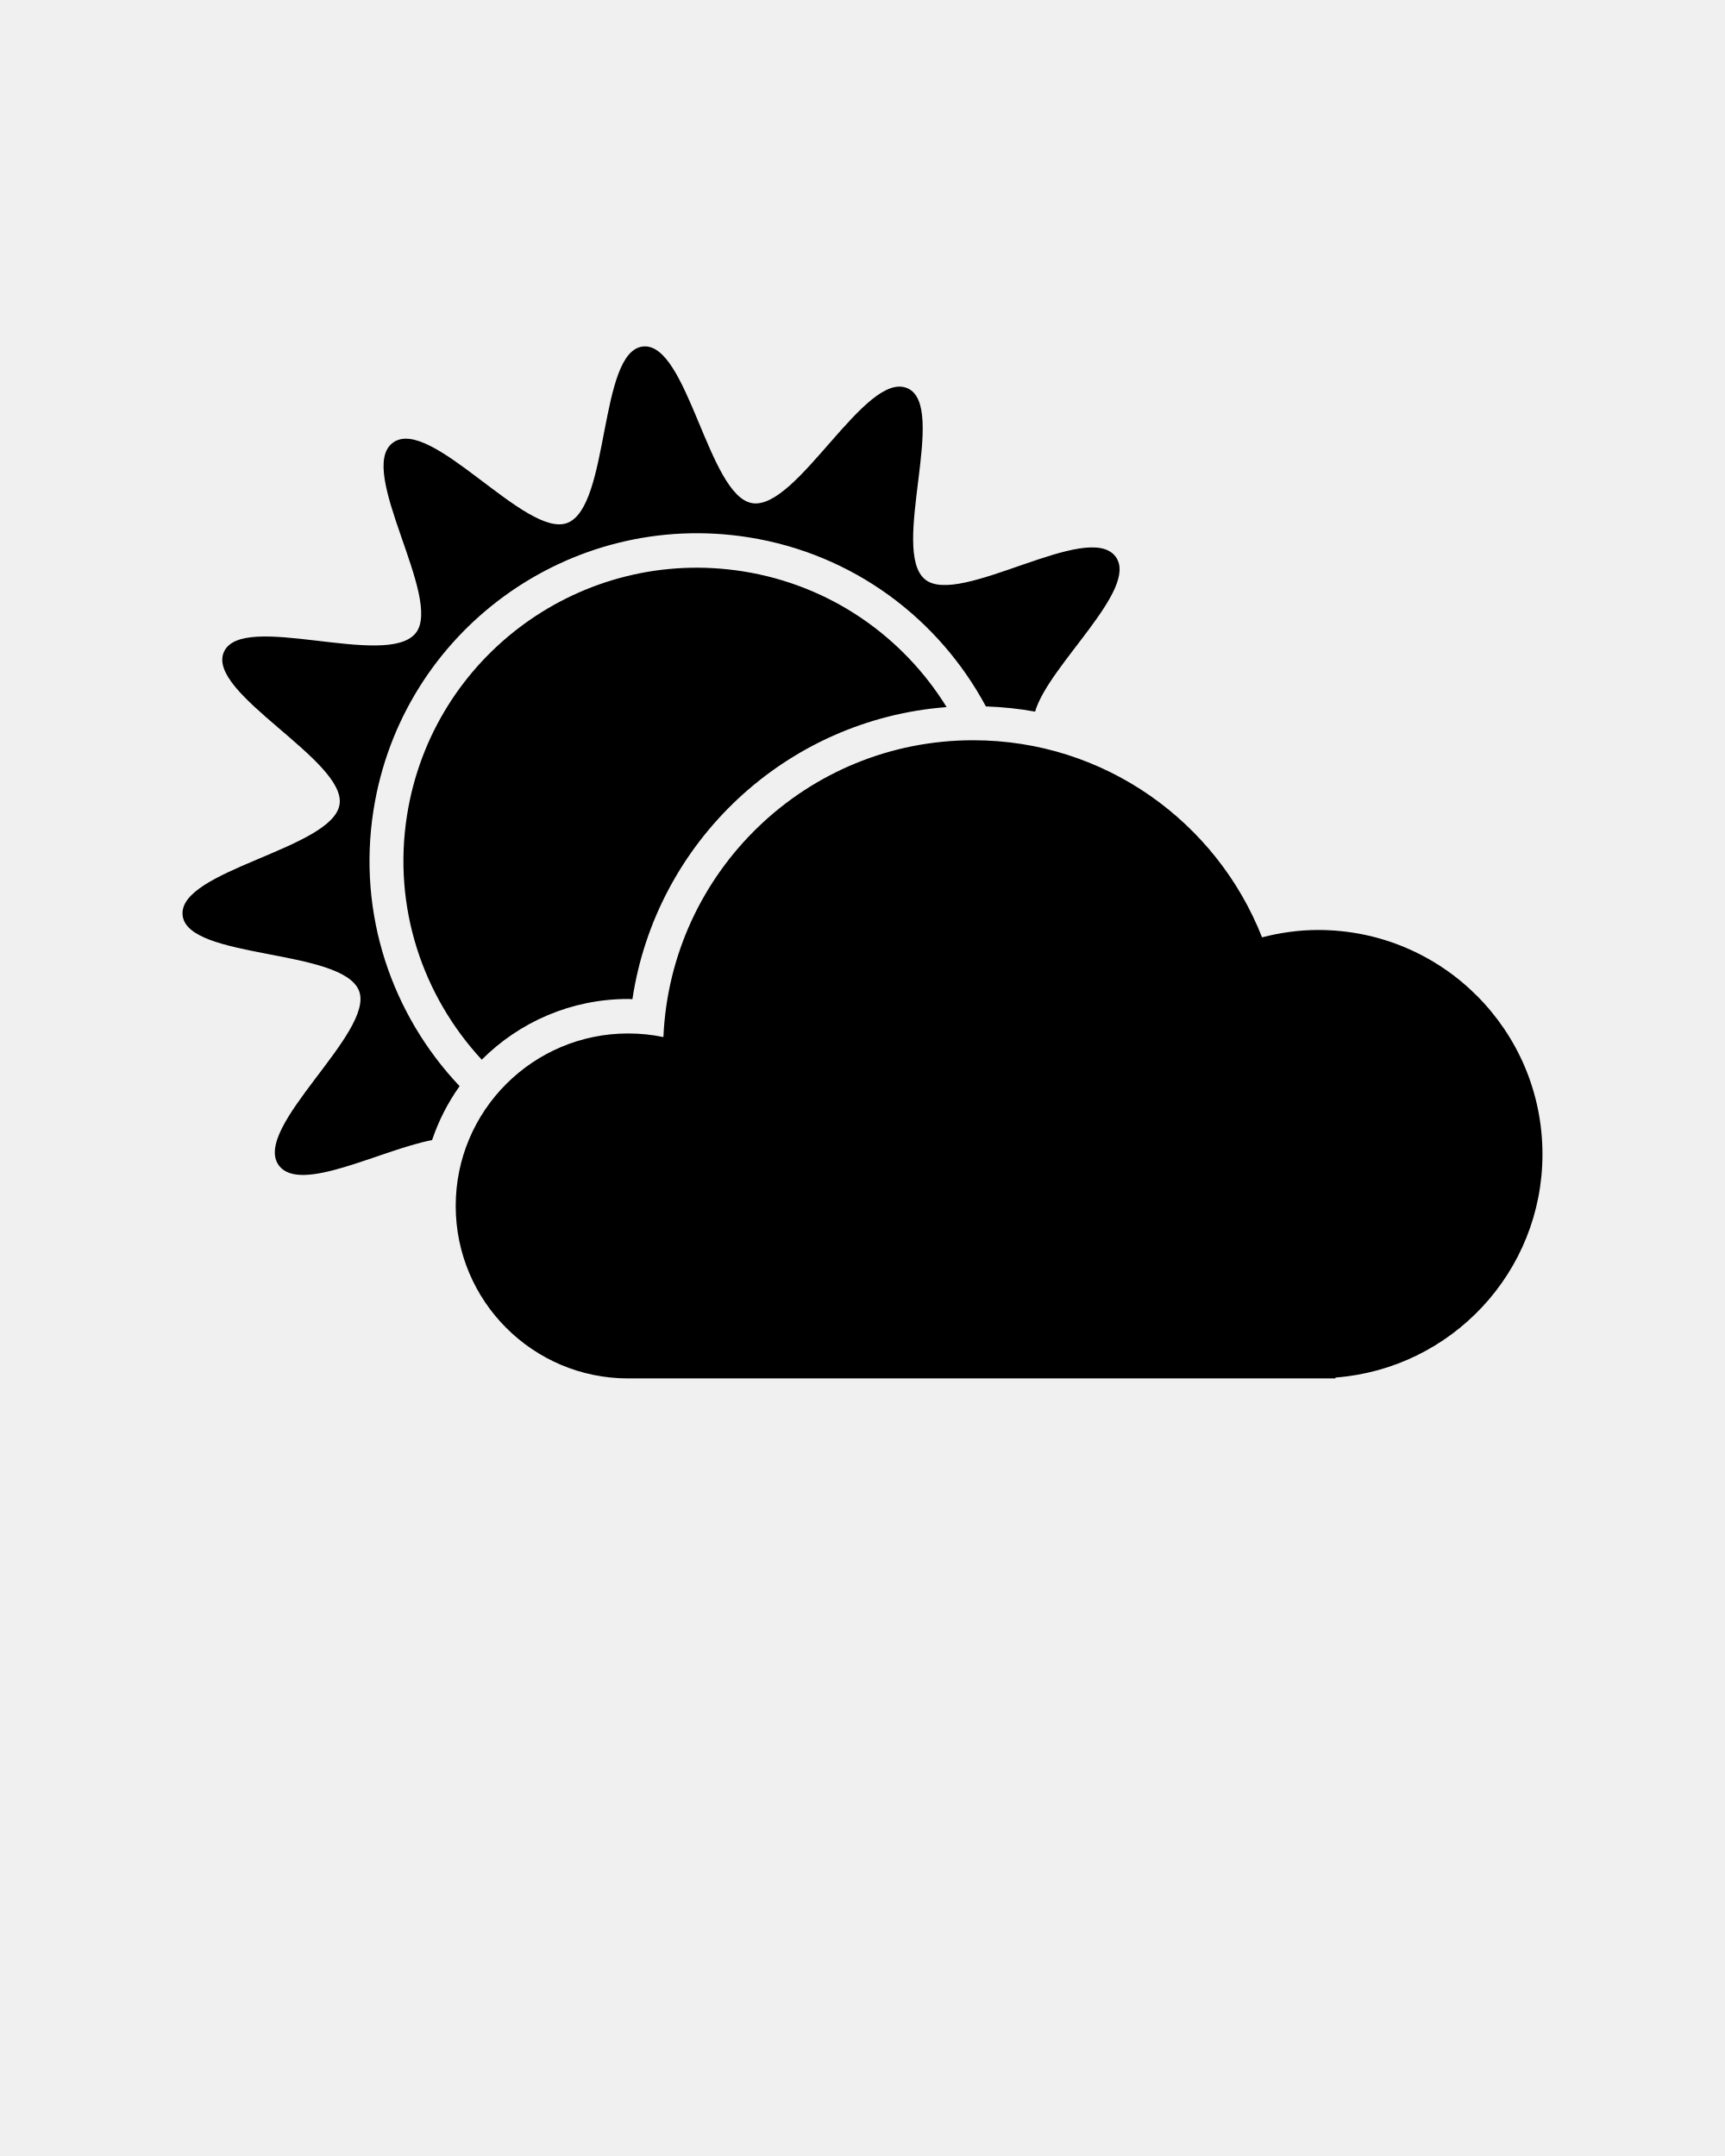
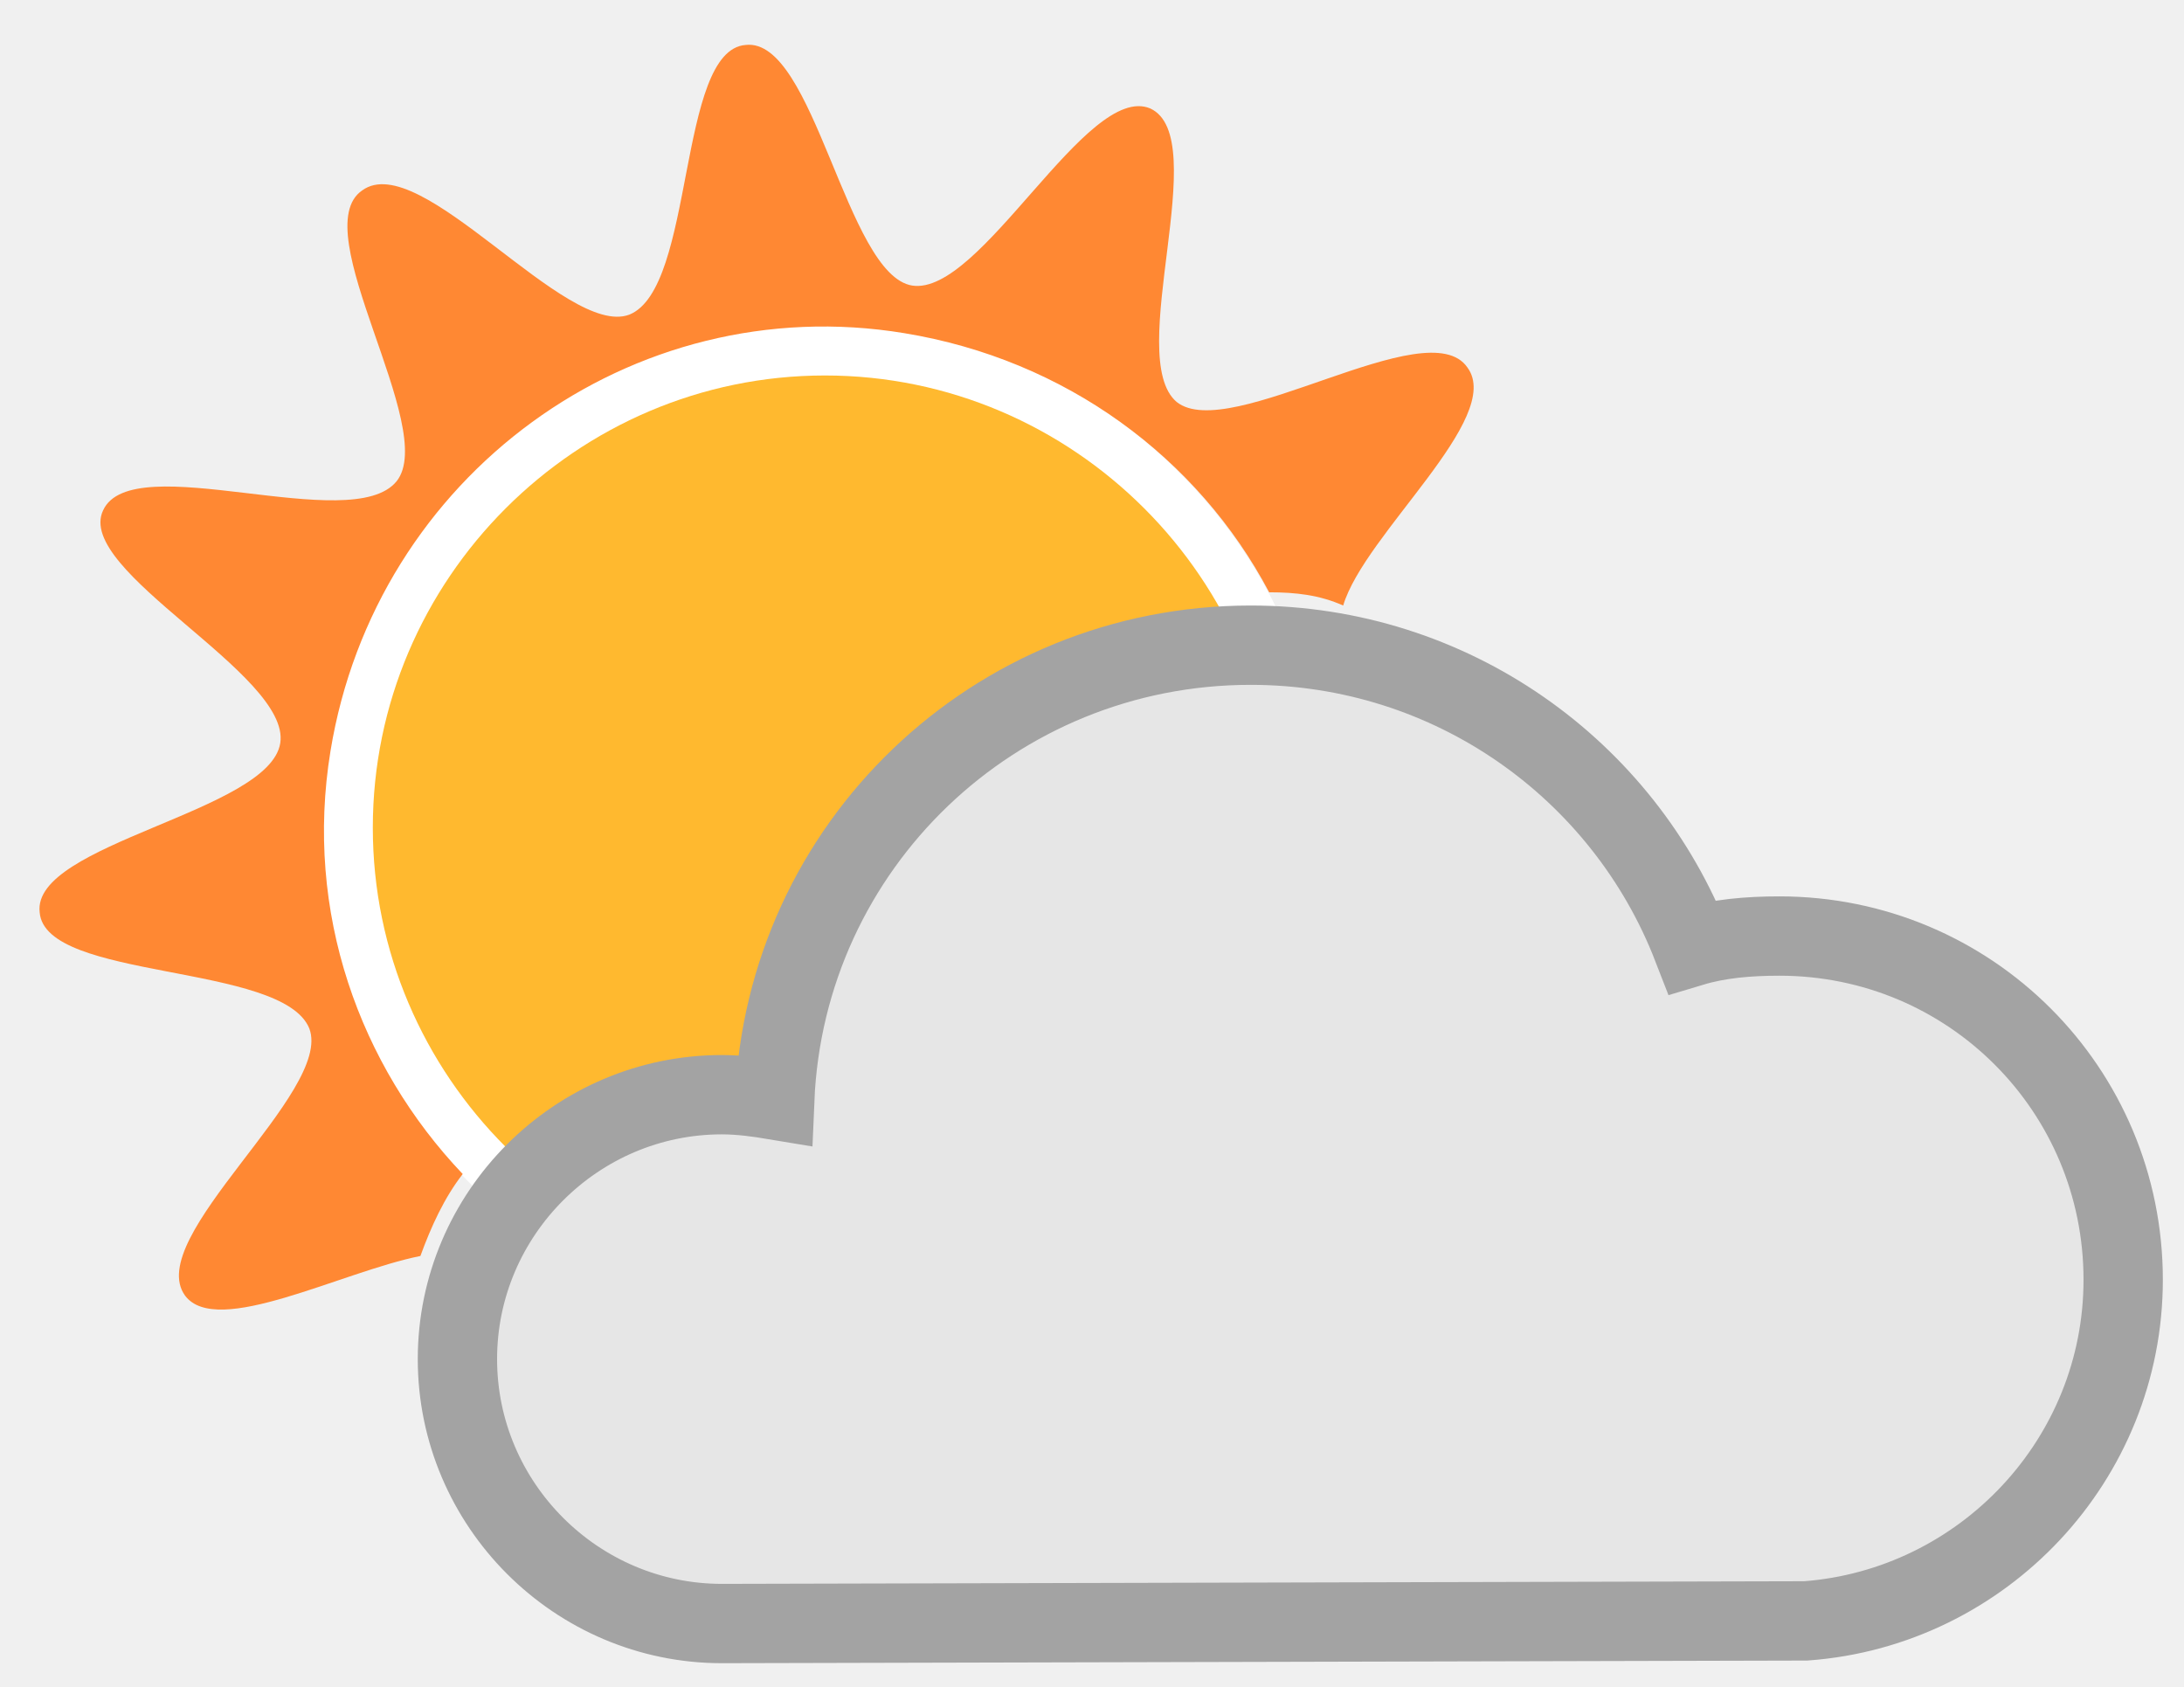
- <svg xmlns="http://www.w3.org/2000/svg" version="1.1" x="0px" y="0px" viewBox="0 0 100 125" enable-background="new 0 0 100 100" xml:space="preserve">
-   <path fill-rule="evenodd" clip-rule="evenodd" fill="#000000" d="M77.418,79.867v0.051h-41c-5.522,0-10-4.478-10-10  c0-5.523,4.478-10,10-10c0.699,0,1.381,0.072,2.04,0.209c0.417-9.571,8.286-17.209,17.96-17.209c7.619,0,14.117,4.741,16.744,11.427  c1.043-0.269,2.129-0.427,3.256-0.427c7.18,0,13,5.82,13,13C89.418,73.76,84.129,79.355,77.418,79.867z M43.062,33.125  c5.099,0.805,9.298,3.802,11.814,7.871c-9.325,0.713-16.843,7.812-18.214,16.934c-0.083-0.001-0.162-0.012-0.245-0.012  c-3.316,0-6.317,1.345-8.489,3.52c-3.414-3.687-5.177-8.827-4.332-14.174C25.064,37.989,33.779,31.659,43.062,33.125z   M57.152,40.955c-2.714-5.056-7.658-8.839-13.764-9.804c-10.365-1.638-20.095,5.436-21.733,15.801  c-0.958,6.058,1.076,11.886,4.988,16.021c-0.675,0.949-1.215,1.998-1.594,3.125c-3.034,0.591-7.672,3.135-8.888,1.462  c-1.58-2.173,5.576-7.715,4.654-10.109c-0.953-2.476-9.959-1.809-10.229-4.387c-0.272-2.615,8.69-3.843,9.098-6.423  c0.404-2.553-7.754-6.458-6.706-8.838c1.056-2.397,9.43,0.989,11.118-1.094c1.614-1.991-3.485-9.468-1.314-11.046  c2.172-1.58,7.714,5.576,10.107,4.655c2.476-0.953,1.808-9.96,4.386-10.229c2.587-0.27,3.786,8.688,6.34,9.084  c2.608,0.405,6.568-7.738,8.998-6.66c2.369,1.051-1.043,9.414,1.018,11.084c1.992,1.614,9.471-3.484,11.049-1.312  c1.361,1.872-3.908,6.301-4.674,8.973C59.077,41.088,58.123,40.99,57.152,40.955z" />
+ <svg xmlns="http://www.w3.org/2000/svg" version="1.1" id="Layer_1" x="0px" y="0px" viewBox="0 0 82.6 63.8" style="enable-background:new 0 0 82.6 63.8;" xml:space="preserve">
+   <style type="text/css">
+ 	.st0{fill-rule:evenodd;clip-rule:evenodd;fill:#FFFFFF;}
+ 	.st1{fill-rule:evenodd;clip-rule:evenodd;fill:#FFB92F;}
+ 	.st2{fill-rule:evenodd;clip-rule:evenodd;fill:#E6E6E6;stroke:#A3A3A3;stroke-width:3;stroke-miterlimit:10;}
+ 	.st3{fill-rule:evenodd;clip-rule:evenodd;fill:#FF8833;}
+ </style>
+   <path class="st0" d="M31.2,12.3c-10.5,0-19,8.5-19,19c0,10.5,8.5,19,19,19s19-8.5,19-19C50.2,20.9,41.7,12.3,31.2,12.3z" />
+   <path class="st1" d="M31.2,48.4c-9.4,0-17.1-7.7-17.1-17.1s7.7-17.1,17.1-17.1s17.1,7.7,17.1,17.1S40.7,48.4,31.2,48.4z" />
+   <path class="st2" d="M68.3,61.3L68.3,61.3l-41,0.1c-5.5,0-10-4.5-10-10c0-5.5,4.5-10,10-10c0.7,0,1.4,0.1,2,0.2  c0.4-9.6,8.3-17.2,18-17.2c7.6,0,14.1,4.7,16.7,11.4c1-0.3,2.1-0.4,3.3-0.4c7.2,0,13,5.8,13,13C80.3,55.2,75,60.8,68.3,61.3z" />
+   <path class="st3" d="M48,22.4c-2.7-5.1-7.7-8.8-13.8-9.8C23.9,10.9,14.2,18,12.5,28.4c-1,6.1,1.1,11.9,5,16c-0.7,0.9-1.2,2-1.6,3.1  c-3,0.6-7.7,3.1-8.9,1.5c-1.6-2.2,5.6-7.7,4.7-10.1c-1-2.5-10-1.8-10.2-4.4c-0.3-2.6,8.7-3.8,9.1-6.4c0.4-2.6-7.8-6.5-6.7-8.8  c1.1-2.4,9.4,1,11.1-1.1c1.6-2-3.5-9.5-1.3-11c2.2-1.6,7.7,5.6,10.1,4.7c2.5-1,1.8-10,4.4-10.2c2.6-0.3,3.8,8.7,6.3,9.1  c2.6,0.4,6.6-7.7,9-6.7c2.4,1.1-1,9.4,1,11.1c2,1.6,9.5-3.5,11-1.3c1.4,1.9-3.9,6.3-4.7,9C49.9,22.5,49,22.4,48,22.4z" />
</svg>
